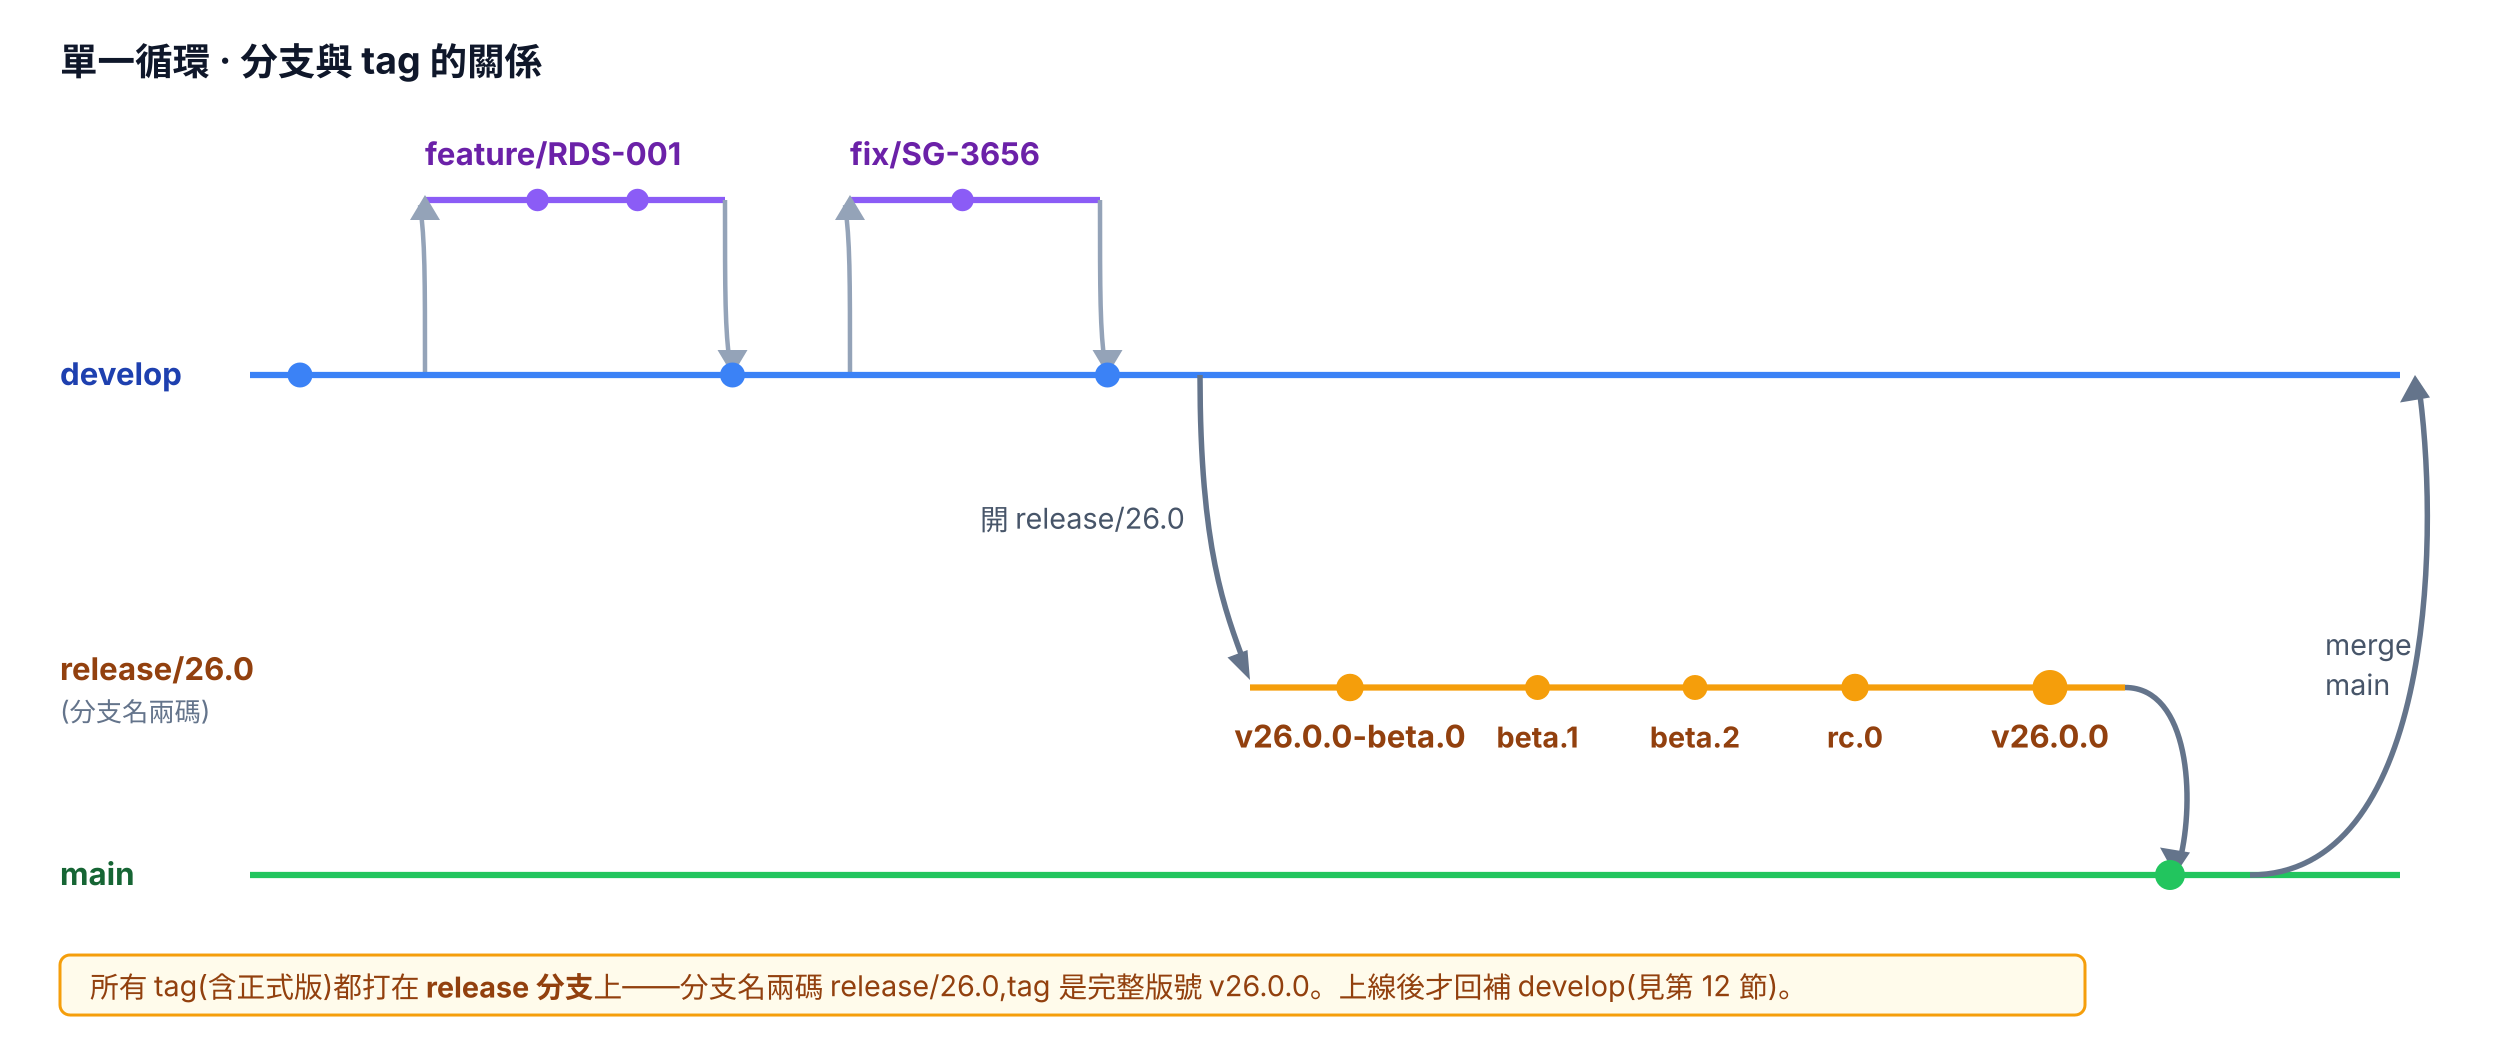
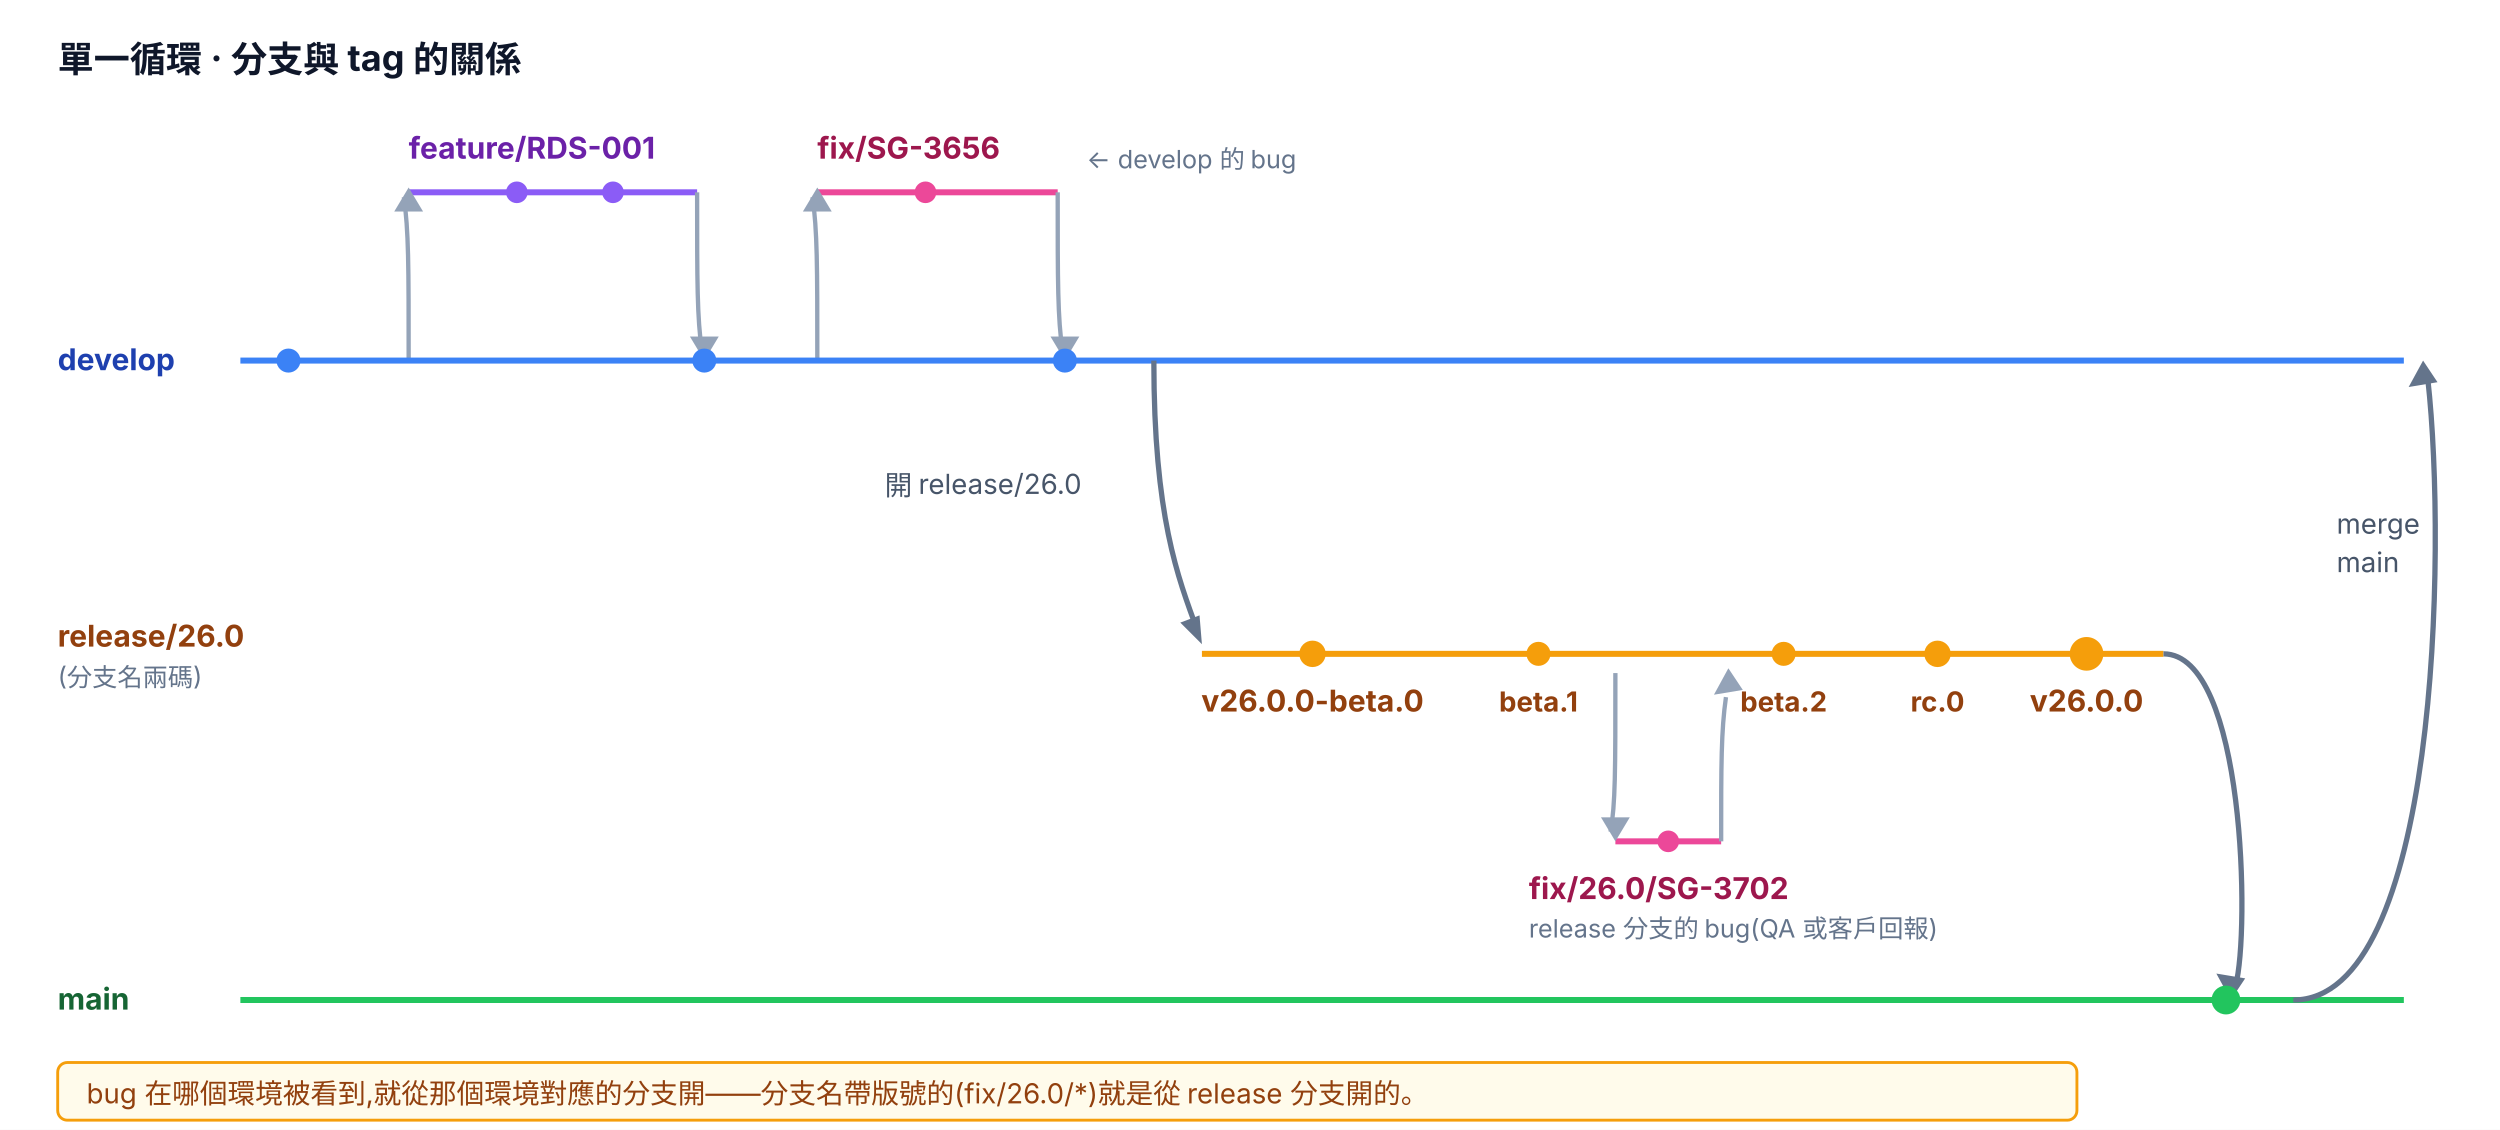
- <svg xmlns="http://www.w3.org/2000/svg" viewBox="0 0 1000 420" width="1000" height="420" font-family="-apple-system, BlinkMacSystemFont, 'Segoe UI', 'Noto Sans TC', 'PingFang TC', 'Microsoft JhengHei', sans-serif">
+ <svg xmlns="http://www.w3.org/2000/svg" viewBox="0 0 1040 470" width="1040" height="470" font-family="-apple-system, BlinkMacSystemFont, 'Segoe UI', 'Noto Sans TC', 'PingFang TC', 'Microsoft JhengHei', sans-serif">
  <style>
    .bg       { fill: #ffffff; }
    .title    { fill: #0f172a; font-size: 15px; font-weight: 700; }
    .brName   { font-size: 12.5px; font-weight: 700; }

    .featLine { stroke: #8b5cf6; stroke-width: 2.5; fill: none; }
    .devLine  { stroke: #3b82f6; stroke-width: 2.5; fill: none; }
    .relLine  { stroke: #f59e0b; stroke-width: 2.5; fill: none; }
+     .fixLine  { stroke: #ec4899; stroke-width: 2.5; fill: none; }
    .mainLine { stroke: #22c55e; stroke-width: 2.5; fill: none; }

    .featDot  { fill: #8b5cf6; }
    .devDot   { fill: #3b82f6; }
    .relDot   { fill: #f59e0b; }
+     .fixDot   { fill: #ec4899; }
    .mainDot  { fill: #22c55e; }

    .featTxt  { fill: #6b21a8; }
    .devTxt   { fill: #1e40af; }
    .relTxt   { fill: #92400e; }
+     .fixTxt   { fill: #9d174d; }
    .mainTxt  { fill: #166534; }

    .flow     { stroke: #94a3b8; stroke-width: 1.8; fill: none; }
    .flowHead { fill: #94a3b8; }
    .flowBig  { stroke: #64748b; stroke-width: 2.2; fill: none; }
    .flowBigH { fill: #64748b; }

    .tag      { font-size: 11.5px; font-weight: 700; }
    .tagFull  { font-size: 12.5px; font-weight: 700; }
    .note     { fill: #475569; font-size: 11.5px; }
    .small    { fill: #64748b; font-size: 10.5px; }

-     .envQa    { fill: #dbeafe; stroke: #60a5fa; stroke-width: 1.2; }
-     .envRel   { fill: #f3e8ff; stroke: #c084fc; stroke-width: 1.2; }
-     .envLive  { fill: #dcfce7; stroke: #4ade80; stroke-width: 1.2; }
-     .envQaT   { fill: #1e40af; font-size: 11.5px; font-weight: 600; }
-     .envRelT  { fill: #6b21a8; font-size: 11.5px; font-weight: 600; }
-     .envLiveT { fill: #166534; font-size: 11.5px; font-weight: 600; }
- 
    .callout  { fill: #fffbeb; stroke: #f59e0b; stroke-width: 1.2; }
    .calloutT { fill: #92400e; font-size: 11.5px; }

    @media (prefers-color-scheme: dark) {
      .bg       { fill: #0f172a; }
      .title    { fill: #f1f5f9; }
      .featLine { stroke: #a78bfa; }
      .devLine  { stroke: #60a5fa; }
      .relLine  { stroke: #fbbf24; }
+       .fixLine  { stroke: #f472b6; }
      .mainLine { stroke: #4ade80; }
      .featDot  { fill: #a78bfa; }
      .devDot   { fill: #60a5fa; }
      .relDot   { fill: #fbbf24; }
+       .fixDot   { fill: #f472b6; }
      .mainDot  { fill: #4ade80; }
      .featTxt  { fill: #e9d5ff; }
      .devTxt   { fill: #bfdbfe; }
      .relTxt   { fill: #fde68a; }
+       .fixTxt   { fill: #fbcfe8; }
      .mainTxt  { fill: #bbf7d0; }
      .flow     { stroke: #64748b; }
      .flowHead { fill: #64748b; }
      .flowBig  { stroke: #94a3b8; }
      .flowBigH { fill: #94a3b8; }
      .note     { fill: #cbd5e1; }
      .small    { fill: #94a3b8; }
-       .envQa    { fill: #1e3a5f; stroke: #60a5fa; }
-       .envRel   { fill: #3b1e5e; stroke: #c084fc; }
-       .envLive  { fill: #14532d; stroke: #4ade80; }
-       .envQaT   { fill: #bfdbfe; }
-       .envRelT  { fill: #e9d5ff; }
-       .envLiveT { fill: #bbf7d0; }
      .callout  { fill: #422006; stroke: #fbbf24; }
      .calloutT { fill: #fde68a; }
    }
  </style>
-   <rect class="bg" x="0" y="0" width="1000" height="420" />
+   <rect class="bg" x="0" y="0" width="1040" height="470" />
  <text class="title" x="24" y="30">單一循環 · 分支與 tag 的關係</text>
  <line class="featLine" x1="170" y1="80" x2="290" y2="80" />
  <circle class="featDot" cx="215" cy="80" r="4.5" />
  <circle class="featDot" cx="255" cy="80" r="4.5" />
  <text class="brName featTxt" x="170" y="66">feature/RDS-001</text>
-   <line class="featLine" x1="340" y1="80" x2="440" y2="80" />
-   <circle class="featDot" cx="385" cy="80" r="4.5" />
-   <text class="brName featTxt" x="340" y="66">fix/SG-3656</text>
+   <line class="fixLine" x1="340" y1="80" x2="440" y2="80" />
+   <circle class="fixDot" cx="385" cy="80" r="4.5" />
+   <text class="brName fixTxt" x="340" y="66">fix/SG-3656</text>
+   <text class="small" x="452" y="70">← develop 的 bug</text>
  <path class="flow" d="M170,150 C170,110 170,96 168,82" />
  <polygon class="flowHead" points="170,78 164,88 176,88" />
  <path class="flow" d="M290,80 C290,118 290,132 292,146" />
  <polygon class="flowHead" points="293,150 287,140 299,140" />
  <path class="flow" d="M340,150 C340,110 340,96 338,82" />
  <polygon class="flowHead" points="340,78 334,88 346,88" />
  <path class="flow" d="M440,80 C440,118 440,132 442,146" />
  <polygon class="flowHead" points="443,150 437,140 449,140" />
-   <line class="devLine" x1="100" y1="150" x2="960" y2="150" />
+   <line class="devLine" x1="100" y1="150" x2="1000" y2="150" />
  <text class="brName devTxt" x="24" y="154">develop</text>
  <circle class="devDot" cx="120" cy="150" r="5" />
  <circle class="devDot" cx="293" cy="150" r="5" />
  <circle class="devDot" cx="443" cy="150" r="5" />
-   <path class="flowBig" d="M480,150 C480,220 490,244 498,266" />
-   <polygon class="flowBigH" points="500,272 491,263 499,260" />
-   <text class="note" x="392" y="212">開 release/26.0</text>
-   <line class="relLine" x1="500" y1="275" x2="850" y2="275" />
-   <text class="brName relTxt" x="24" y="272">release/26.0</text>
-   <text class="small" x="24" y="288">(分支名兩碼)</text>
+   <path class="flowBig" d="M480,150 C480,215 490,240 498,262" />
+   <polygon class="flowBigH" points="500,268 491,259 499,256" />
+   <text class="note" x="368" y="206">開 release/26.0</text>
+   <line class="relLine" x1="500" y1="272" x2="900" y2="272" />
+   <text class="brName relTxt" x="24" y="269">release/26.0</text>
+   <text class="small" x="24" y="285">(分支名兩碼)</text>
  <g class="relDot">
-     <circle cx="540" cy="275" r="5.5" />
-     <circle cx="615" cy="275" r="5" />
-     <circle cx="678" cy="275" r="5" />
-     <circle cx="742" cy="275" r="5.5" />
-     <circle cx="820" cy="275" r="7" />
+     <circle cx="546" cy="272" r="5.5" />
+     <circle cx="640" cy="272" r="5" />
+     <circle cx="742" cy="272" r="5" />
+     <circle cx="806" cy="272" r="5.5" />
+     <circle cx="868" cy="272" r="7" />
  </g>
-   <text class="tagFull relTxt" x="540" y="299" text-anchor="middle">v26.0.0-beta.0</text>
-   <text class="tag relTxt" x="615" y="299" text-anchor="middle">beta.1</text>
-   <text class="tag relTxt" x="678" y="299" text-anchor="middle">beta.2</text>
-   <text class="tag relTxt" x="742" y="299" text-anchor="middle">rc.0</text>
-   <text class="tagFull relTxt" x="820" y="299" text-anchor="middle">v26.0.0</text>
-   <path class="flowBig" d="M850,275 C876,275 878,320 872,344" />
-   <polygon class="flowBigH" points="870,350 864,339 876,341" />
-   <line class="mainLine" x1="100" y1="350" x2="960" y2="350" />
-   <text class="brName mainTxt" x="24" y="354">main</text>
-   <circle class="mainDot" cx="868" cy="350" r="6" />
-   <path class="flowBig" d="M900,350 C972,350 976,220 968,158" />
-   <polygon class="flowBigH" points="966,150 960,161 972,159" />
-   <text class="note" x="930" y="262">merge</text>
-   <text class="note" x="930" y="278">main</text>
-   <rect class="callout" x="24" y="382" width="810" height="24" rx="4" />
-   <text class="calloutT" x="36" y="399">所有 tag(含正式版)都打在 <tspan font-weight="700">release 分支</tspan>上——分支名兩碼 release/26.0,tag 是完整版號 v26.0.0。上線後才回補 develop(見第 12 節)。</text>
+   <text class="tagFull relTxt" x="546" y="296" text-anchor="middle">v26.0.0-beta.0</text>
+   <text class="tag relTxt" x="640" y="296" text-anchor="middle">beta.1</text>
+   <text class="tag relTxt" x="742" y="296" text-anchor="middle">beta.2</text>
+   <text class="tag relTxt" x="806" y="296" text-anchor="middle">rc.0</text>
+   <text class="tagFull relTxt" x="868" y="296" text-anchor="middle">v26.0.0</text>
+   <line class="fixLine" x1="672" y1="350" x2="716" y2="350" />
+   <circle class="fixDot" cx="694" cy="350" r="4.5" />
+   <text class="brName fixTxt" x="636" y="374">fix/26.0/SG-3702</text>
+   <text class="small" x="636" y="390">release 分支的 bug(QA 或客戶回報)</text>
+   <path class="flow" d="M672,280 C672,322 672,334 670,346" />
+   <polygon class="flowHead" points="672,350 666,340 678,340" />
+   <path class="flow" d="M716,350 C716,318 716,304 718,290" />
+   <polygon class="flowHead" points="719,278 713,289 725,287" />
+   <path class="flowBig" d="M900,272 C934,272 936,388 930,410" />
+   <polygon class="flowBigH" points="928,416 922,405 934,407" />
+   <line class="mainLine" x1="100" y1="416" x2="1000" y2="416" />
+   <text class="brName mainTxt" x="24" y="420">main</text>
+   <circle class="mainDot" cx="926" cy="416" r="6" />
+   <path class="flowBig" d="M954,416 C1014,416 1018,230 1010,158" />
+   <polygon class="flowBigH" points="1008,150 1002,161 1014,159" />
+   <text class="note" x="972" y="222">merge</text>
+   <text class="note" x="972" y="238">main</text>
+   <rect class="callout" x="24" y="442" width="840" height="24" rx="4" />
+   <text class="calloutT" x="36" y="459">bug 在哪個環境被看到,就從那個環境對應的分支開——分支名帶版號的(fix/26.0/*)就是從 release 分支開的。</text>
</svg>
